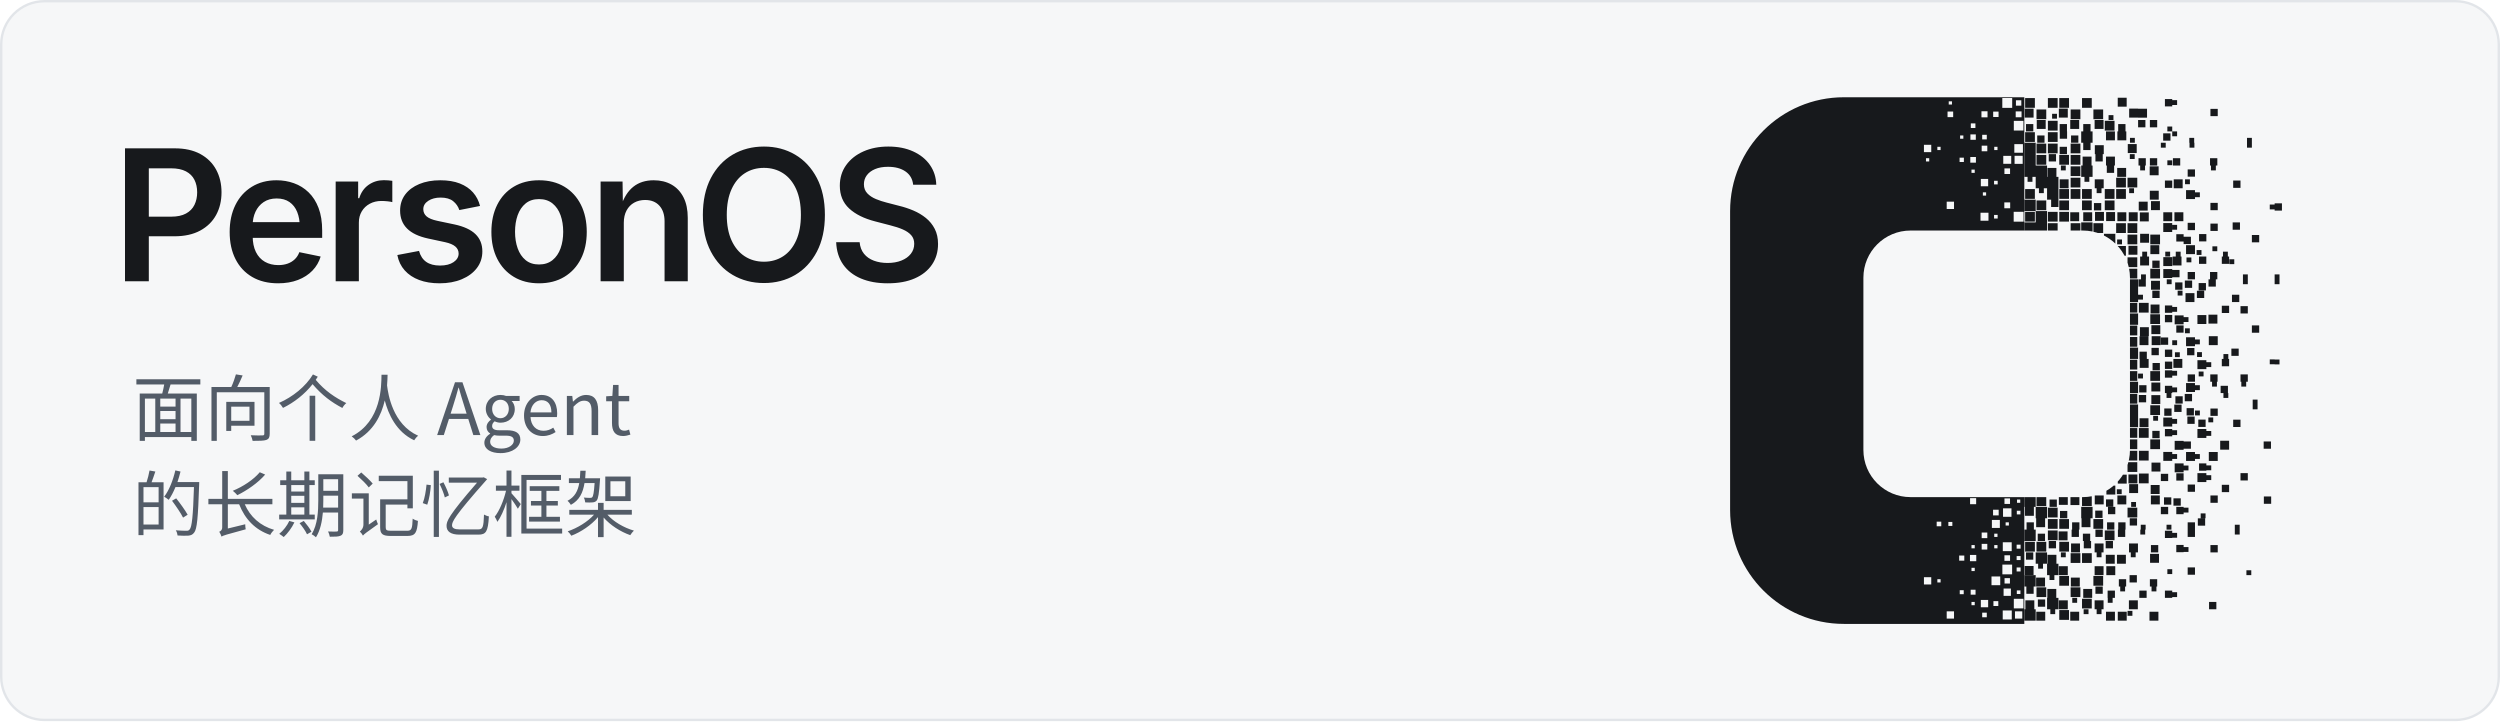
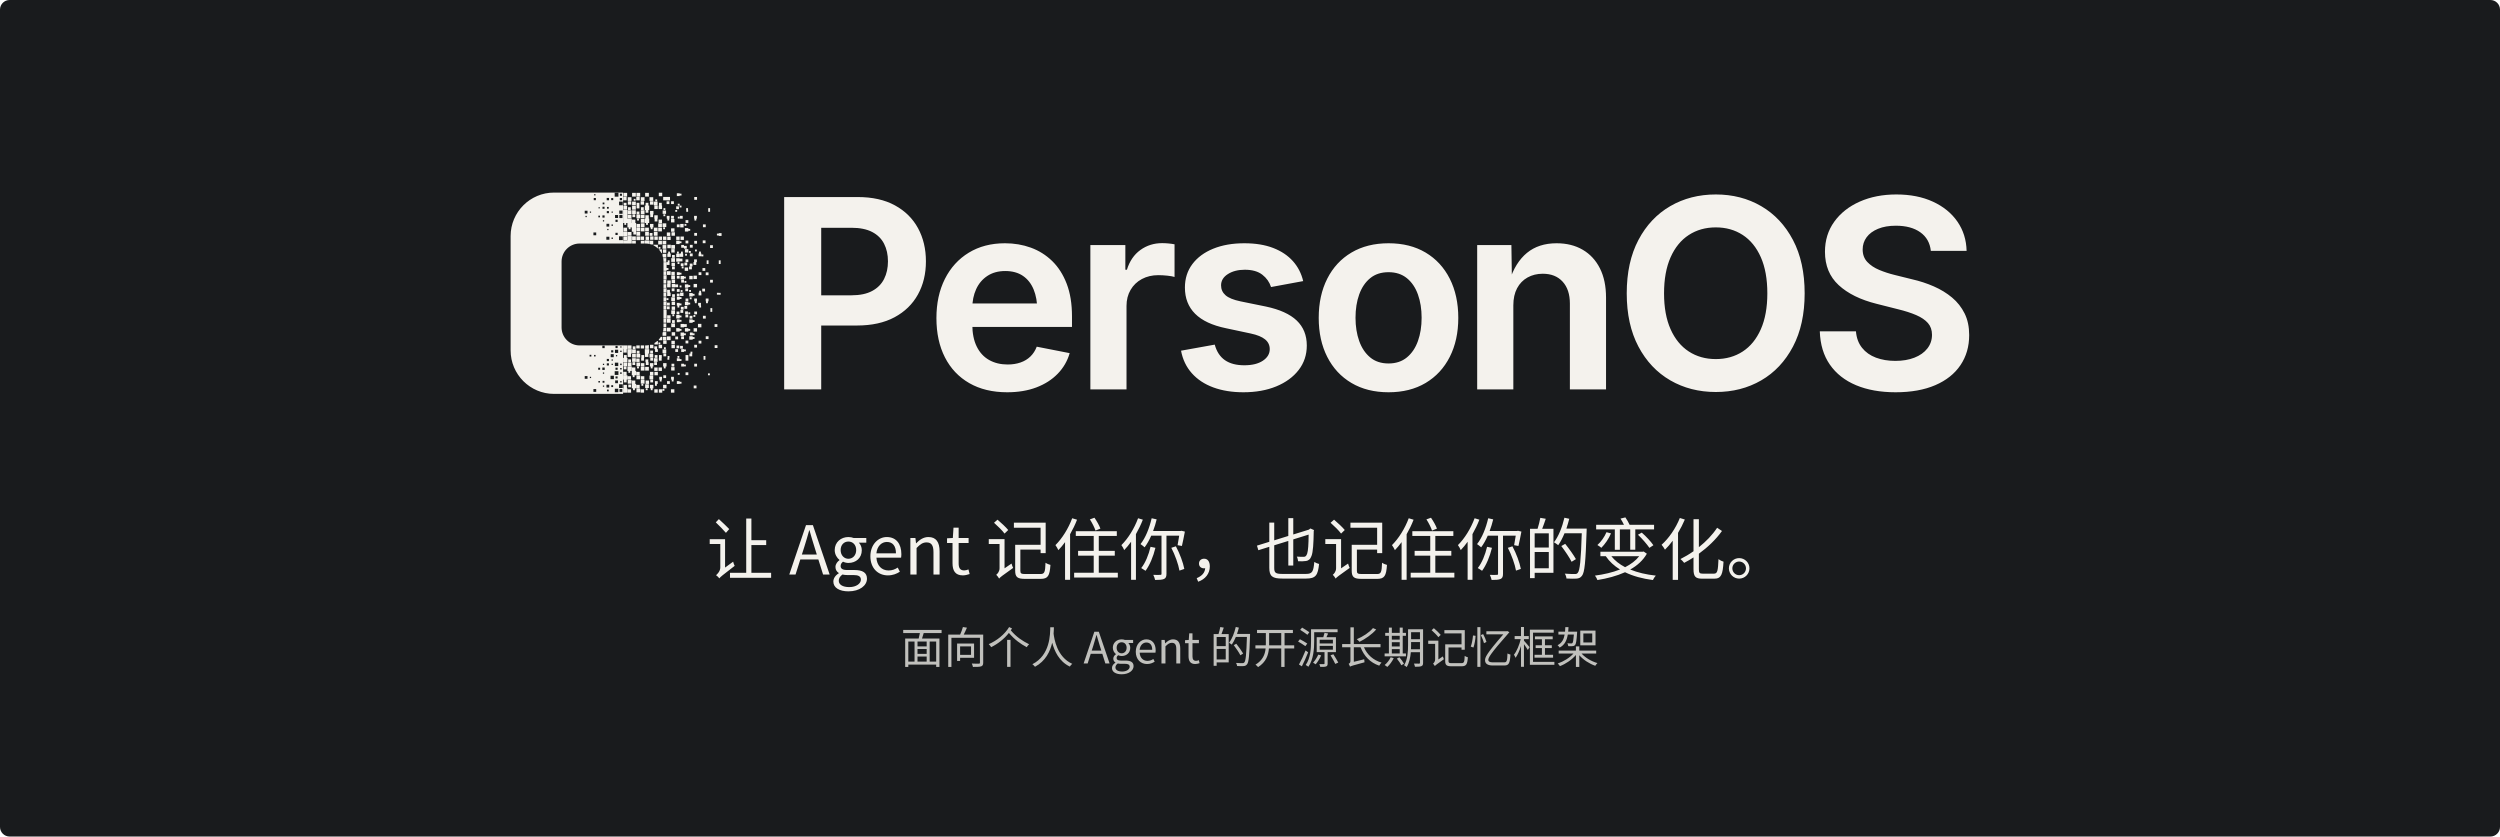
- <svg xmlns="http://www.w3.org/2000/svg" width="1040" height="300" viewBox="0 0 1040 300" role="img" aria-label="PersonOS — 面向个人 Agent 的长期记忆框架">
-   <rect x=".5" y=".5" width="1039" height="299" rx="18" fill="#F6F7F8" stroke="#E2E5E9" />
-   <path d="M52 117V61.707H72.67Q79.016 61.707 83.357 64.082Q87.699 66.457 89.926 70.595Q92.152 74.732 92.152 80.002Q92.152 85.309 89.907 89.428Q87.662 93.547 83.283 95.922Q78.904 98.297 72.521 98.297H58.828V90.133H71.223Q74.971 90.133 77.364 88.834Q79.758 87.535 80.89 85.234Q82.021 82.934 82.021 80.002Q82.021 77.07 80.89 74.807Q79.758 72.543 77.346 71.281Q74.934 70.02 71.148 70.02H61.908V117ZM115.692 117.854Q109.42 117.854 104.911 115.219Q100.403 112.584 97.972 107.797Q95.541 103.01 95.541 96.516Q95.541 90.096 97.935 85.271Q100.328 80.447 104.726 77.72Q109.123 74.992 115.061 74.992Q118.846 74.992 122.278 76.217Q125.711 77.441 128.364 80.002Q131.018 82.562 132.521 86.515Q134.024 90.467 134.024 95.922V98.965H100.106V92.396H129.236L124.709 94.326Q124.709 90.838 123.633 88.185Q122.557 85.531 120.423 84.047Q118.289 82.562 115.098 82.562Q111.906 82.562 109.68 84.065Q107.453 85.568 106.284 88.073Q105.115 90.578 105.115 93.658V98.186Q105.115 102.119 106.451 104.828Q107.787 107.537 110.199 108.91Q112.611 110.283 115.803 110.283Q117.918 110.283 119.644 109.671Q121.369 109.059 122.631 107.853Q123.893 106.646 124.524 104.902L133.393 106.721Q132.391 110.061 129.979 112.565Q127.567 115.07 123.948 116.462Q120.33 117.854 115.692 117.854ZM139.639 117V75.512H148.991V82.451H149.436Q150.549 78.852 153.332 76.903Q156.116 74.955 159.678 74.955Q160.494 74.955 161.496 75.029Q162.498 75.104 163.203 75.215V84.084Q162.61 83.898 161.274 83.75Q159.938 83.602 158.639 83.602Q155.967 83.602 153.833 84.752Q151.7 85.902 150.493 87.925Q149.287 89.947 149.287 92.582V117ZM182.846 117.854Q178.059 117.854 174.385 116.48Q170.711 115.107 168.355 112.473Q165.999 109.838 165.293 106.09L174.311 104.383Q175.165 107.463 177.335 108.966Q179.506 110.469 183.032 110.469Q186.594 110.469 188.691 109.04Q190.788 107.611 190.788 105.496Q190.788 103.715 189.415 102.546Q188.041 101.377 185.184 100.746L178.096 99.225Q172.233 97.963 169.338 95.068Q166.444 92.174 166.444 87.609Q166.444 83.75 168.559 80.93Q170.674 78.109 174.441 76.551Q178.208 74.992 183.18 74.992Q187.893 74.992 191.289 76.328Q194.684 77.664 196.781 80.058Q198.877 82.451 199.694 85.68L191.084 87.387Q190.379 85.197 188.524 83.694Q186.668 82.191 183.291 82.191Q180.211 82.191 178.152 83.546Q176.092 84.9 176.092 87.016Q176.092 88.834 177.465 90.021Q178.838 91.209 181.993 91.877L189.043 93.361Q194.944 94.623 197.801 97.406Q200.659 100.189 200.659 104.568Q200.659 108.502 198.395 111.489Q196.131 114.477 192.105 116.165Q188.079 117.854 182.846 117.854ZM224.235 117.854Q218.186 117.854 213.733 115.163Q209.28 112.473 206.849 107.667Q204.419 102.861 204.419 96.479Q204.419 90.021 206.849 85.179Q209.28 80.336 213.733 77.664Q218.186 74.992 224.235 74.992Q230.321 74.992 234.774 77.664Q239.227 80.336 241.658 85.179Q244.089 90.021 244.089 96.479Q244.089 102.861 241.658 107.667Q239.227 112.473 234.774 115.163Q230.321 117.854 224.235 117.854ZM224.235 110.023Q227.612 110.023 229.857 108.205Q232.102 106.387 233.197 103.307Q234.292 100.227 234.292 96.441Q234.292 92.619 233.197 89.539Q232.102 86.459 229.857 84.641Q227.612 82.822 224.235 82.822Q220.858 82.822 218.65 84.641Q216.442 86.459 215.347 89.521Q214.253 92.582 214.253 96.441Q214.253 100.227 215.347 103.307Q216.442 106.387 218.65 108.205Q220.858 110.023 224.235 110.023ZM259.501 92.693V117H249.852V75.512H258.981L259.13 85.754H258.35Q260.095 80.373 263.471 77.683Q266.848 74.992 271.932 74.992Q276.2 74.992 279.391 76.811Q282.583 78.629 284.346 82.117Q286.108 85.605 286.108 90.615V117H276.46V92.1Q276.46 87.943 274.307 85.568Q272.155 83.193 268.37 83.193Q265.809 83.193 263.805 84.307Q261.802 85.42 260.651 87.554Q259.501 89.688 259.501 92.693ZM317.811 117.742Q310.538 117.742 304.786 114.365Q299.034 110.988 295.713 104.643Q292.392 98.297 292.392 89.391Q292.392 80.447 295.713 74.083Q299.034 67.719 304.786 64.342Q310.538 60.965 317.811 60.965Q325.048 60.965 330.781 64.342Q336.515 67.719 339.836 74.083Q343.157 80.447 343.157 89.391Q343.157 98.297 339.836 104.661Q336.515 111.025 330.781 114.384Q325.048 117.742 317.811 117.742ZM317.811 108.873Q322.302 108.873 325.771 106.628Q329.241 104.383 331.208 100.022Q333.175 95.662 333.175 89.391Q333.175 83.045 331.208 78.685Q329.241 74.324 325.771 72.079Q322.302 69.834 317.811 69.834Q313.284 69.834 309.796 72.098Q306.308 74.361 304.322 78.722Q302.337 83.082 302.337 89.391Q302.337 95.662 304.322 100.004Q306.308 104.346 309.796 106.609Q313.284 108.873 317.811 108.873ZM369.294 117.854Q362.874 117.854 358.143 115.85Q353.411 113.846 350.739 110.023Q348.067 106.201 347.845 100.746H357.605Q357.864 103.641 359.423 105.57Q360.982 107.5 363.542 108.446Q366.103 109.393 369.22 109.393Q372.485 109.393 374.99 108.391Q377.495 107.389 378.905 105.589Q380.316 103.789 380.316 101.414Q380.316 99.262 379.072 97.852Q377.829 96.441 375.584 95.458Q373.339 94.475 370.333 93.732L364.062 92.1Q357.122 90.318 353.244 86.719Q349.366 83.119 349.366 77.256Q349.366 72.357 352.001 68.684Q354.636 65.01 359.2 62.987Q363.765 60.965 369.554 60.965Q375.454 60.965 379.907 63.006Q384.36 65.047 386.865 68.646Q389.37 72.246 389.482 76.848H379.87Q379.499 73.285 376.697 71.337Q373.896 69.389 369.405 69.389Q366.288 69.389 364.043 70.335Q361.798 71.281 360.592 72.914Q359.386 74.547 359.386 76.662Q359.386 78.963 360.815 80.447Q362.243 81.932 364.414 82.822Q366.585 83.713 368.812 84.27L373.97 85.605Q377.05 86.348 379.944 87.572Q382.839 88.797 385.158 90.671Q387.478 92.545 388.851 95.217Q390.224 97.889 390.224 101.488Q390.224 106.35 387.737 110.042Q385.251 113.734 380.575 115.794Q375.9 117.854 369.294 117.854Z" fill="#17191C" />
-   <text x="55" y="181" fill="#535C68" font-size="30" font-weight="450" font-family="Noto Sans CJK SC,PingFang SC,Microsoft YaHei,sans-serif">面向个人 Agent</text>
-   <text x="55" y="221" fill="#535C68" font-size="30" font-weight="450" font-family="Noto Sans CJK SC,PingFang SC,Microsoft YaHei,sans-serif">的长期记忆框架</text>
-   <g transform="translate(692 8) scale(4.4375)">
+ <svg xmlns="http://www.w3.org/2000/svg" width="1040" height="348" viewBox="0 0 1040 348" role="img" aria-label="PersonOS — 面向个人 Agent 的开源长期记忆框架">
+   <rect width="1040" height="348" rx="4" fill="#191B1D" />
+   <g transform="translate(201.8182 67.7012) scale(1.696386)">
    <g transform="scale(0.152381) translate(-558 -231)">
      <defs>
        <clipPath id="ring">
          <path clip-rule="evenodd" d="M669 279H853C891.66 279 923 310.34 923 349V533C923 571.66 891.66 603 853 603H669C630.34 603 599 571.66 599 533V349C599 310.34 630.34 279 669 279Z M710 361H816C832.016 361 845 373.984 845 390V496C845 512.016 832.016 525 816 525H710C693.984 525 681 512.016 681 496V390C681 373.984 693.984 361 710 361Z" />
        </clipPath>
        <clipPath id="counter">
          <path clip-rule="evenodd" d="M550 220H990V665H550Z M710 361H816C832.016 361 845 373.984 845 390V496C845 512.016 832.016 525 816 525H710C693.984 525 681 512.016 681 496V390C681 373.984 693.984 361 710 361Z" />
        </clipPath>
      </defs>
-       <g fill="#17191C">
+       <g fill="#F4F2ED">
        <path fill-rule="evenodd" clip-path="url(#ring)" d="M590 270H780V615H590Z M733.5 281.5h2v2h-2Z M766.459 279.459h6.083v6.083h-6.083Z M774.842 280.842h3.317v3.317h-3.317Z M732.768 287.768h3.464v3.464h-3.464Z M753.629 287.629h3.742v3.742h-3.742Z M760.842 287.842h3.317v3.317h-3.317Z M774.697 287.697h3.606v3.606h-3.606Z M747.086 295.086h2.828v2.828h-2.828Z M773.542 293.542h5.916v5.916h-5.916Z M740.5 302.5h2v2h-2Z M746.842 301.842h3.317v3.317h-3.317Z M754.086 302.086h2.828v2.828h-2.828Z M718.25 308.25h4.5v4.5h-4.5Z M726.5 309.5h2v2h-2Z M753.768 308.768h3.464v3.464h-3.464Z M761.5 309.5h2v2h-2Z M773.854 307.854h5.292v5.292h-5.292Z M719.5 316.5h2v2h-2Z M740.177 316.177h2.646v2.646h-2.646Z M746.768 315.768h3.464v3.464h-3.464Z M767.051 315.051h4.899v4.899h-4.899Z M774 315h5v5h-5Z M747.5 323.5h2v2h-2Z M767.768 322.768h3.464v3.464h-3.464Z M753.25 329.25h4.5v4.5h-4.5Z M761.382 330.382h2.236v2.236h-2.236Z M754.5 337.5h2v2h-2Z M732.25 343.25h4.5v4.5h-4.5Z M767.697 343.697h3.606v3.606h-3.606Z M753.051 350.051h4.899v4.899h-4.899Z M761.382 351.382h2.236v2.236h-2.236Z M773.459 349.459h6.083v6.083h-6.083Z M717 363h7v7h-7Z M724 363h7v7h-7Z M731 363h7v7h-7Z M738 363h7v7h-7Z M745 363h7v7h-7Z M752 363h7v7h-7Z M759 363h7v7h-7Z M766 363h7v7h-7Z M773 363h7v7h-7Z M717 370h7v7h-7Z M724 370h7v7h-7Z M731 370h7v7h-7Z M738 370h7v7h-7Z M745 370h7v7h-7Z M752 370h7v7h-7Z M759 370h7v7h-7Z M766 370h7v7h-7Z M773 370h7v7h-7Z M717 377h7v7h-7Z M724 377h7v7h-7Z M731 377h7v7h-7Z M738 377h7v7h-7Z M745 377h7v7h-7Z M752 377h7v7h-7Z M759 377h7v7h-7Z M766 377h7v7h-7Z M773 377h7v7h-7Z M717 384h7v7h-7Z M724 384h7v7h-7Z M731 384h7v7h-7Z M738 384h7v7h-7Z M745 384h7v7h-7Z M752 384h7v7h-7Z M759 384h7v7h-7Z M766 384h7v7h-7Z M773 384h7v7h-7Z M717 391h7v7h-7Z M724 391h7v7h-7Z M731 391h7v7h-7Z M738 391h7v7h-7Z M745 391h7v7h-7Z M752 391h7v7h-7Z M759 391h7v7h-7Z M766 391h7v7h-7Z M773 391h7v7h-7Z M717 398h7v7h-7Z M724 398h7v7h-7Z M731 398h7v7h-7Z M738 398h7v7h-7Z M745 398h7v7h-7Z M752 398h7v7h-7Z M759 398h7v7h-7Z M766 398h7v7h-7Z M773 398h7v7h-7Z M717 405h7v7h-7Z M724 405h7v7h-7Z M731 405h7v7h-7Z M738 405h7v7h-7Z M745 405h7v7h-7Z M752 405h7v7h-7Z M759 405h7v7h-7Z M766 405h7v7h-7Z M773 405h7v7h-7Z M717 412h7v7h-7Z M724 412h7v7h-7Z M731 412h7v7h-7Z M738 412h7v7h-7Z M745 412h7v7h-7Z M752 412h7v7h-7Z M759 412h7v7h-7Z M766 412h7v7h-7Z M773 412h7v7h-7Z M717 419h7v7h-7Z M724 419h7v7h-7Z M731 419h7v7h-7Z M738 419h7v7h-7Z M745 419h7v7h-7Z M752 419h7v7h-7Z M759 419h7v7h-7Z M766 419h7v7h-7Z M773 419h7v7h-7Z M717 426h7v7h-7Z M724 426h7v7h-7Z M731 426h7v7h-7Z M738 426h7v7h-7Z M745 426h7v7h-7Z M752 426h7v7h-7Z M759 426h7v7h-7Z M766 426h7v7h-7Z M773 426h7v7h-7Z M717 433h7v7h-7Z M724 433h7v7h-7Z M731 433h7v7h-7Z M738 433h7v7h-7Z M745 433h7v7h-7Z M752 433h7v7h-7Z M759 433h7v7h-7Z M766 433h7v7h-7Z M773 433h7v7h-7Z M717 440h7v7h-7Z M724 440h7v7h-7Z M731 440h7v7h-7Z M738 440h7v7h-7Z M745 440h7v7h-7Z M752 440h7v7h-7Z M759 440h7v7h-7Z M766 440h7v7h-7Z M773 440h7v7h-7Z M717 447h7v7h-7Z M724 447h7v7h-7Z M731 447h7v7h-7Z M738 447h7v7h-7Z M745 447h7v7h-7Z M752 447h7v7h-7Z M759 447h7v7h-7Z M766 447h7v7h-7Z M773 447h7v7h-7Z M717 454h7v7h-7Z M724 454h7v7h-7Z M731 454h7v7h-7Z M738 454h7v7h-7Z M745 454h7v7h-7Z M752 454h7v7h-7Z M759 454h7v7h-7Z M766 454h7v7h-7Z M773 454h7v7h-7Z M717 461h7v7h-7Z M724 461h7v7h-7Z M731 461h7v7h-7Z M738 461h7v7h-7Z M745 461h7v7h-7Z M752 461h7v7h-7Z M759 461h7v7h-7Z M766 461h7v7h-7Z M773 461h7v7h-7Z M717 468h7v7h-7Z M724 468h7v7h-7Z M731 468h7v7h-7Z M738 468h7v7h-7Z M745 468h7v7h-7Z M752 468h7v7h-7Z M759 468h7v7h-7Z M766 468h7v7h-7Z M773 468h7v7h-7Z M717 475h7v7h-7Z M724 475h7v7h-7Z M731 475h7v7h-7Z M738 475h7v7h-7Z M745 475h7v7h-7Z M752 475h7v7h-7Z M759 475h7v7h-7Z M766 475h7v7h-7Z M773 475h7v7h-7Z M717 482h7v7h-7Z M724 482h7v7h-7Z M731 482h7v7h-7Z M738 482h7v7h-7Z M745 482h7v7h-7Z M752 482h7v7h-7Z M759 482h7v7h-7Z M766 482h7v7h-7Z M773 482h7v7h-7Z M717 489h7v7h-7Z M724 489h7v7h-7Z M731 489h7v7h-7Z M738 489h7v7h-7Z M745 489h7v7h-7Z M752 489h7v7h-7Z M759 489h7v7h-7Z M766 489h7v7h-7Z M773 489h7v7h-7Z M717 496h7v7h-7Z M724 496h7v7h-7Z M731 496h7v7h-7Z M738 496h7v7h-7Z M745 496h7v7h-7Z M752 496h7v7h-7Z M759 496h7v7h-7Z M766 496h7v7h-7Z M773 496h7v7h-7Z M717 503h7v7h-7Z M724 503h7v7h-7Z M731 503h7v7h-7Z M738 503h7v7h-7Z M745 503h7v7h-7Z M752 503h7v7h-7Z M759 503h7v7h-7Z M766 503h7v7h-7Z M773 503h7v7h-7Z M717 510h7v7h-7Z M724 510h7v7h-7Z M731 510h7v7h-7Z M738 510h7v7h-7Z M745 510h7v7h-7Z M752 510h7v7h-7Z M759 510h7v7h-7Z M766 510h7v7h-7Z M773 510h7v7h-7Z M717 517h7v7h-7Z M724 517h7v7h-7Z M731 517h7v7h-7Z M738 517h7v7h-7Z M745 517h7v7h-7Z M752 517h7v7h-7Z M759 517h7v7h-7Z M766 517h7v7h-7Z M773 517h7v7h-7Z M746.629 525.629h3.742v3.742h-3.742Z M767.792 525.792h3.416v3.416h-3.416Z M775.5 526.5h2v2h-2Z M760.768 532.768h3.464v3.464h-3.464Z M766.902 531.902h5.196v5.196h-5.196Z M775.382 533.382h2.236v2.236h-2.236Z M726.086 540.086h2.828v2.828h-2.828Z M733.275 540.275h2.449v2.449h-2.449Z M760.051 539.051h4.899v4.899h-4.899Z M768.5 540.5h2v2h-2Z M753.768 546.768h3.464v3.464h-3.464Z M761.5 547.5h2v2h-2Z M747.5 554.5h2v2h-2Z M753.768 553.768h3.464v3.464h-3.464Z M761.5 554.5h2v2h-2Z M766.761 552.761h5.477v5.477h-5.477Z M775.275 554.275h2.449v2.449h-2.449Z M739.919 560.919h3.162v3.162h-3.162Z M746.564 560.564h3.873v3.873h-3.873Z M767.768 560.768h3.464v3.464h-3.464Z M775.275 561.275h2.449v2.449h-2.449Z M747.5 568.5h2v2h-2Z M766.5 566.5h6v6h-6Z M775.275 568.275h2.449v2.449h-2.449Z M718.25 574.25h4.5v4.5h-4.5Z M726.5 575.5h2v2h-2Z M759.807 573.807h5.385v5.385h-5.385Z M767.842 574.842h3.317v3.317h-3.317Z M740.275 582.275h2.449v2.449h-2.449Z M747 582h3v3h-3Z M767.25 581.25h4.5v4.5h-4.5Z M775.382 582.382h2.236v2.236h-2.236Z M747.5 589.5h2v2h-2Z M753.25 588.25h4.5v4.5h-4.5Z M761 589h3v3h-3Z M773.542 587.542h5.916v5.916h-5.916Z M732.25 595.25h4.5v4.5h-4.5Z M754.086 596.086h2.828v2.828h-2.828Z M766.716 594.716h5.568v5.568h-5.568Z M774.25 595.25h4.5v4.5h-4.5Z" />
        <path clip-path="url(#counter)" d="M780.5 279.5h6v6h-6Z M794.5 279.5h6v6h-6Z M801.5 279.5h6v6h-6Z M815.5 279.5h6v6h-6Z M837.477 279.295h5.5v5.5h-5.5Z M866.5 280.107h4.5v4.5h-4.5Z M871 280.778h3v3h-3Z M780.205 286.023h5.5v5.5h-5.5Z M787.5 286.5h6v6h-6Z M797.091 289.182h3v3h-3Z M801.25 286h5.5v5.5h-5.5Z M808.5 286.5h6v6h-6Z M822.5 286.5h6v6h-6Z M831.833 290h3v3h-3Z M844.5 286h5.5v5.5h-5.5Z M850 286.046h5.5v5.5h-5.5Z M894.5 286.132h4.5v4.5h-4.5Z M781.036 295.5h4.5v4.5h-4.5Z M787.65 293h5.5v5.5h-5.5Z M794.5 293.5h6v6h-6Z M801.75 295.5h4.5v4.5h-4.5Z M808.25 293h5.5v5.5h-5.5Z M816.25 295.5h4.5v4.5h-4.5Z M823.25 293h5.5v5.5h-5.5Z M829.5 293.5h6v6h-6Z M837.75 295.5h4.5v4.5h-4.5Z M850 293h4.5v4.5h-4.5Z M857.25 293h4.5v4.5h-4.5Z M868 297h3v3h-3Z M780.5 300.5h6v6h-6Z M787.938 302.5h4.5v4.5h-4.5Z M794.5 300.5h6v6h-6Z M801.815 300h4.5v4.5h-4.5Z M808.75 302.5h4.5v4.5h-4.5Z M815 300h7v7h-7Z M830.25 300h5.5v5.5h-5.5Z M837.25 300h5.5v5.5h-5.5Z M845 304h3v3h-3Z M865.426 301.191h4.5v4.5h-4.5Z M871 300h3v3h-3Z M881.5 304h3v3h-3Z M917 304h3v3h-3Z M780 307h7v7h-7Z M787.5 307.5h6v6h-6Z M794.5 307.5h6v6h-6Z M801.75 309.5h4.5v4.5h-4.5Z M808.5 307.5h6v6h-6Z M816.25 307h4.5v4.5h-4.5Z M823.38 308.5h5.5v5.5h-5.5Z M843.65 307.817h5.5v5.5h-5.5Z M864 307h3v3h-3Z M881.636 307h3v3h-3Z M917 307h3v3h-3Z M780 314h7v7h-7Z M787.5 314.5h6v6h-6Z M795.019 314h4.5v4.5h-4.5Z M801.5 314.5h6v6h-6Z M808.5 314.5h6v6h-6Z M815.861 315.5h5.5v5.5h-5.5Z M823.75 314h4.5v4.5h-4.5Z M830.25 315.5h5.5v5.5h-5.5Z M844.909 314h3v3h-3Z M850.25 316.5h4.5v4.5h-4.5Z M857.25 316.5h4.5v4.5h-4.5Z M868 317.8h3v3h-3Z M871.417 316.5h4.5v4.5h-4.5Z M894.25 316.5h4.5v4.5h-4.5Z M780 321h7v7h-7Z M787 321h7v7h-7Z M794.25 322.5h5.5v5.5h-5.5Z M802.5 321h3v3h-3Z M808.5 321.5h6v6h-6Z M815 321h7v7h-7Z M830.75 321h4.5v4.5h-4.5Z M837.137 322.5h5.5v5.5h-5.5Z M851.273 321h3v3h-3Z M857.135 321.481h5.5v5.5h-5.5Z M880.5 323.375h4.5v4.5h-4.5Z M894.833 321h3v3h-3Z M782 328h3v3h-3Z M787 328h7v7h-7Z M794 328h7v7h-7Z M801.75 329.5h5.5v5.5h-5.5Z M808.5 328.5h6v6h-6Z M817 328h3v3h-3Z M823.331 329.5h5.5v5.5h-5.5Z M836.5 328.5h6v6h-6Z M843.5 328.5h6v6h-6Z M866.5 330.25h4.5v4.5h-4.5Z M871.917 329.5h5.5v5.5h-5.5Z M878.875 329.5h3v3h-3Z M908.5 330.25h4.5v4.5h-4.5Z M780.5 335.5h6v6h-6Z M789 335h3v3h-3Z M794 335h7v7h-7Z M801.5 335.5h6v6h-6Z M808.5 335.5h6v6h-6Z M815.5 335.5h6v6h-6Z M824.5 335h3v3h-3Z M829.5 335.5h6v6h-6Z M836.5 335.5h6v6h-6Z M844.5 335h3v3h-3Z M857.202 336.5h5.5v5.5h-5.5Z M879.5 336.15h5.5v5.5h-5.5Z M885 337.5h3v3h-3Z M780 342h7v7h-7Z M787.5 342.5h6v6h-6Z M796.5 342h4.5v4.5h-4.5Z M801.5 342.5h6v6h-6Z M815.5 342.5h6v6h-6Z M822.829 344.092h4.5v4.5h-4.5Z M829.5 342.5h6v6h-6Z M850.397 343.25h5.5v5.5h-5.5Z M857.926 342.926h5.5v5.5h-5.5Z M894.5 343.977h4.5v4.5h-4.5Z M931 345h3v3h-3Z M934 344.25h4.5v4.5h-4.5Z M780.5 349.5h6v6h-6Z M787 349h7v7h-7Z M794.5 349.5h6v6h-6Z M801.5 349.5h6v6h-6Z M808.25 349.75h5.5v5.5h-5.5Z M816.25 349.75h5.5v5.5h-5.5Z M823.5 349.55h5.5v5.5h-5.5Z M830.331 349.653h5.5v5.5h-5.5Z M837.25 349.75h5.5v5.5h-5.5Z M844.25 349.75h5.5v5.5h-5.5Z M851.071 349.857h5.5v5.5h-5.5Z M865.5 349.75h5.5v5.5h-5.5Z M872.35 349.75h5.5v5.5h-5.5Z M780 356h7v7h-7Z M787 356h7v7h-7Z M794.5 356.5h6v6h-6Z M808.5 356.5h6v6h-6Z M815 356h7v7h-7Z M822.5 356.5h6v6h-6Z M836.5 356.5h6v6h-6Z M843.5 356.5h6v6h-6Z M865.477 356.386h5.5v5.5h-5.5Z M871 357.5h3v3h-3Z M880.5 356.25h4.5v4.5h-4.5Z M894.5 356.75h4.5v4.5h-4.5Z M908.173 356h4.5v4.5h-4.5Z M829 363h7v7h-7Z M837.1 366.5h3v3h-3Z M843.5 363.5h6v6h-6Z M851.25 363h5.5v5.5h-5.5Z M857.5 363.5h6v6h-6Z M873.5 363.25h4.5v4.5h-4.5Z M878 364.821h4.5v4.5h-4.5Z M887.5 363.183h4.5v4.5h-4.5Z M920 363.75h4.5v4.5h-4.5Z M836.5 370.5h6v6h-6Z M844.083 370.386h5.5v5.5h-5.5Z M852.545 374h3v3h-3Z M857.543 370h5.5v5.5h-5.5Z M866.714 374h3v3h-3Z M873.167 374h3v3h-3Z M879.5 370h5.5v5.5h-5.5Z M886 373h3v3h-3Z M895.714 370.714h3v3h-3Z M902.222 374h3v3h-3Z M843.5 377.5h6v6h-6Z M851.25 377h5.5v5.5h-5.5Z M858.75 379.5h4.5v4.5h-4.5Z M865.5 377.363h5.5v5.5h-5.5Z M871.208 377h5.5v5.5h-5.5Z M879.778 377.556h3v3h-3Z M887.472 377h4.5v4.5h-4.5Z M901.5 377h4.5v4.5h-4.5Z M906.167 378.667h3v3h-3Z M843.5 384.5h6v6h-6Z M851.8 388h3v3h-3Z M857.5 384.5h6v6h-6Z M865.5 384.712h5.5v5.5h-5.5Z M871 385.25h4.5v4.5h-4.5Z M880.5 386.5h4.5v4.5h-4.5Z M894.25 386.5h4.5v4.5h-4.5Z M914.5 388h3v3h-3Z M934 388h3v3h-3Z M843 391h7v7h-7Z M850.25 391h4.5v4.5h-4.5Z M857.956 391.926h5.5v5.5h-5.5Z M867.636 391h3v3h-3Z M872.8 392.9h4.5v4.5h-4.5Z M878.75 391.75h4.5v4.5h-4.5Z M887.25 393.306h4.5v4.5h-4.5Z M893.321 391h4.5v4.5h-4.5Z M914.5 391h3v3h-3Z M934 391h3v3h-3Z M843 398h7v7h-7Z M850 400.5h3v3h-3Z M858.75 398h4.5v4.5h-4.5Z M874.333 398h3v3h-3Z M879.167 399.5h5.5v5.5h-5.5Z M886.173 398.019h4.5v4.5h-4.5Z M907.75 400.5h4.5v4.5h-4.5Z M843.5 405.5h6v6h-6Z M850.5 405.5h6v6h-6Z M857.676 406.5h5.5v5.5h-5.5Z M866.5 407.107h4.5v4.5h-4.5Z M871 408h3v3h-3Z M901.5 407.25h4.5v4.5h-4.5Z M913 407.5h4.5v4.5h-4.5Z M843 412h7v7h-7Z M857.5 412.5h6v6h-6Z M866.5 412.917h4.5v4.5h-4.5Z M872.5 413.214h5.5v5.5h-5.5Z M878 414.273h3v3h-3Z M886.5 413h5.5v5.5h-5.5Z M893.288 412.75h5.5v5.5h-5.5Z M843.5 419.5h6v6h-6Z M851.12 420.454h5.5v5.5h-5.5Z M858.164 419.233h5.5v5.5h-5.5Z M873.5 419.345h4.5v4.5h-4.5Z M878.818 421.182h3v3h-3Z M920 419.355h4.5v4.5h-4.5Z M843.5 426.5h6v6h-6Z M850.888 426h5.5v5.5h-5.5Z M858.35 426.017h5.5v5.5h-5.5Z M864 426.779h4.5v4.5h-4.5Z M871 428.5h3v3h-3Z M879.5 426.673h5.5v5.5h-5.5Z M885 428h3v3h-3Z M893.5 426h5.5v5.5h-5.5Z M843 433h7v7h-7Z M850.875 435.5h4.5v4.5h-4.5Z M858.25 433.191h4.5v4.5h-4.5Z M866.5 434.25h4.5v4.5h-4.5Z M872.667 435.889h3v3h-3Z M880.145 433.25h4.5v4.5h-4.5Z M886.273 435.818h3v3h-3Z M902.5 437h3v3h-3Z M907.386 433.614h4.5v4.5h-4.5Z M843.5 440.5h6v6h-6Z M850.981 440h5.5v5.5h-5.5Z M858.897 442.5h4.5v4.5h-4.5Z M866.5 441.639h4.5v4.5h-4.5Z M871.71 440h5.5v5.5h-5.5Z M886.5 440.75h5.5v5.5h-5.5Z M892 442h3v3h-3Z M901.5 440h4.5v4.5h-4.5Z M931 440.286h3v3h-3Z M934 440.364h3v3h-3Z M843.5 447.5h6v6h-6Z M850 449h3v3h-3Z M857.5 447.5h6v6h-6Z M866.5 447h4.5v4.5h-4.5Z M871 447.286h3v3h-3Z M880.5 449.5h4.5v4.5h-4.5Z M887.273 447.727h3v3h-3Z M894.404 449.5h4.5v4.5h-4.5Z M913 449.5h4.5v4.5h-4.5Z M843 454h7v7h-7Z M850.662 456.132h4.5v4.5h-4.5Z M858.162 454.515h5.5v5.5h-5.5Z M866.5 456.5h4.5v4.5h-4.5Z M871 457.5h3v3h-3Z M879.5 454.827h5.5v5.5h-5.5Z M885 456.167h3v3h-3Z M895.5 454h3v3h-3Z M900.779 456.5h4.5v4.5h-4.5Z M913.5 454h3v3h-3Z M843.5 461.5h6v6h-6Z M850.45 462.183h4.5v4.5h-4.5Z M858.156 462.25h5.5v5.5h-5.5Z M867.5 461h3v3h-3Z M872.95 462.95h4.5v4.5h-4.5Z M878.694 461.528h4.5v4.5h-4.5Z M902.5 461h3v3h-3Z M920.5 465h3v3h-3Z M843 468h7v7h-7Z M857.5 468.5h6v6h-6Z M866.092 470.461h4.5v4.5h-4.5Z M872.25 468.083h4.5v4.5h-4.5Z M879.841 470.25h4.5v4.5h-4.5Z M885 471.714h3v3h-3Z M894.5 470.5h4.5v4.5h-4.5Z M920.5 468h3v3h-3Z M843 475h7v7h-7Z M850.902 476.5h5.5v5.5h-5.5Z M859.286 475h3v3h-3Z M865.5 476.058h5.5v5.5h-5.5Z M871 476.889h3v3h-3Z M880.309 475.426h4.5v4.5h-4.5Z M887.039 477.303h4.5v4.5h-4.5Z M893.222 476h3v3h-3Z M908.5 477.355h4.5v4.5h-4.5Z M843.5 482.5h6v6h-6Z M850.5 482.5h6v6h-6Z M858.75 484.25h4.5v4.5h-4.5Z M866.5 483.114h4.5v4.5h-4.5Z M871 483.818h3v3h-3Z M886.5 483.083h5.5v5.5h-5.5Z M892 484.333h3v3h-3Z M843.5 489.5h6v6h-6Z M857.5 489.5h6v6h-6Z M872.5 490.404h5.5v5.5h-5.5Z M878 490.75h4.5v4.5h-4.5Z M900.5 490.321h5.5v5.5h-5.5Z M927.25 490.75h4.5v4.5h-4.5Z M843.5 496.5h6v6h-6Z M850.5 496.5h6v6h-6Z M865.5 497.208h5.5v5.5h-5.5Z M871 498.5h3v3h-3Z M879.5 497.25h5.5v5.5h-5.5Z M885 498.5h3v3h-3Z M893.5 497.25h5.5v5.5h-5.5Z M843.5 503.5h6v6h-6Z M858.25 503.75h5.5v5.5h-5.5Z M872.5 504.25h5.5v5.5h-5.5Z M878 505.571h3v3h-3Z M887.5 504.25h4.5v4.5h-4.5Z M892 505.5h3v3h-3Z M837.5 511.179h5.5v5.5h-5.5Z M844.058 511.058h5.5v5.5h-5.5Z M850.5 510.5h6v6h-6Z M864 510.639h4.5v4.5h-4.5Z M873.5 510.345h4.5v4.5h-4.5Z M886.5 510.25h5.5v5.5h-5.5Z M892 511.5h3v3h-3Z M913 510.25h4.5v4.5h-4.5Z M830.5 517.908h5.5v5.5h-5.5Z M836.909 520.182h3v3h-3Z M844.5 517h5.5v5.5h-5.5Z M857.75 517.563h5.5v5.5h-5.5Z M880.5 517.25h4.5v4.5h-4.5Z M901.5 517.44h4.5v4.5h-4.5Z M780 524h7v7h-7Z M787.5 524.5h6v6h-6Z M795.517 526.5h4.5v4.5h-4.5Z M801.25 524.25h5.5v5.5h-5.5Z M808.39 524.39h5.5v5.5h-5.5Z M815.5 524.5h6v6h-6Z M823.336 524h5.5v5.5h-5.5Z M830.25 526.417h4.5v4.5h-4.5Z M837.25 524h5.5v5.5h-5.5Z M845.727 528h3v3h-3Z M857.865 524h5.5v5.5h-5.5Z M865.934 525.145h4.5v4.5h-4.5Z M871.75 525.75h4.5v4.5h-4.5Z M894.5 524h4.5v4.5h-4.5Z M927.368 524.603h4.5v4.5h-4.5Z M780.39 531h5.5v5.5h-5.5Z M787 531h7v7h-7Z M794.5 531.5h6v6h-6Z M801.942 533.5h4.5v4.5h-4.5Z M815 531h7v7h-7Z M823.618 533.303h4.5v4.5h-4.5Z M831.472 531h4.5v4.5h-4.5Z M843.5 531.5h6v6h-6Z M864 531h4.5v4.5h-4.5Z M873.5 531h4.5v4.5h-4.5Z M878 531.5h3v3h-3Z M888.5 535h3v3h-3Z M781.386 540.5h4.5v4.5h-4.5Z M787.292 538h5.5v5.5h-5.5Z M794.5 538.5h6v6h-6Z M801.5 538.5h6v6h-6Z M809.4 540.5h4.5v4.5h-4.5Z M815.212 538h5.5v5.5h-5.5Z M822.5 538.5h6v6h-6Z M830.897 540.5h4.5v4.5h-4.5Z M837.776 540.5h4.5v4.5h-4.5Z M844.859 538h4.5v4.5h-4.5Z M851.636 542h3v3h-3Z M867.5 542h3v3h-3Z M880.5 540.5h4.5v4.5h-4.5Z M886.75 538.063h4.5v4.5h-4.5Z M909.5 542h3v3h-3Z M780 545h7v7h-7Z M788.25 547.5h4.5v4.5h-4.5Z M794.5 545.5h6v6h-6Z M801.103 546.074h5.5v5.5h-5.5Z M809.1 545h4.5v4.5h-4.5Z M816.033 547.5h4.5v4.5h-4.5Z M823.75 545h4.5v4.5h-4.5Z M829.5 545.5h6v6h-6Z M837.583 545h4.5v4.5h-4.5Z M851.364 545h3v3h-3Z M866.5 545.671h4.5v4.5h-4.5Z M871 547h3v3h-3Z M880.5 545h4.5v4.5h-4.5Z M909.5 545h3v3h-3Z M780.5 552.5h6v6h-6Z M787.5 552.5h6v6h-6Z M795.019 552h4.5v4.5h-4.5Z M801.5 552.5h6v6h-6Z M808.75 553.5h5.5v5.5h-5.5Z M816.583 552h4.5v4.5h-4.5Z M823.25 553.5h5.5v5.5h-5.5Z M830.05 552h4.5v4.5h-4.5Z M844.417 553.5h5.5v5.5h-5.5Z M857.897 554.5h4.5v4.5h-4.5Z M873.5 554.404h4.5v4.5h-4.5Z M878 555.714h3v3h-3Z M894.5 554.5h4.5v4.5h-4.5Z M781.019 559h4.5v4.5h-4.5Z M787 559h7v7h-7Z M794.25 560.5h5.5v5.5h-5.5Z M802.5 559h3v3h-3Z M808.5 559.5h6v6h-6Z M815.5 559.5h6v6h-6Z M824.5 559h3v3h-3Z M830.137 560.5h5.5v5.5h-5.5Z M836.99 560.5h5.5v5.5h-5.5Z M845.5 559h3v3h-3Z M857.363 559.911h5.5v5.5h-5.5Z M780.191 567.397h5.5v5.5h-5.5Z M788.5 566h3v3h-3Z M794 566h7v7h-7Z M801.25 567.5h5.5v5.5h-5.5Z M823.25 567.5h5.5v5.5h-5.5Z M830.454 567.5h5.5v5.5h-5.5Z M868 569.333h3v3h-3Z M880.5 568.25h4.5v4.5h-4.5Z M916.636 570h3v3h-3Z M780 573h7v7h-7Z M787.25 574.5h5.5v5.5h-5.5Z M795.5 573h3v3h-3Z M801.5 573.5h6v6h-6Z M808.635 574.5h5.5v5.5h-5.5Z M822.5 573.5h6v6h-6Z M838.155 575.5h4.5v4.5h-4.5Z M844.75 573h4.5v4.5h-4.5Z M857.25 575.5h4.5v4.5h-4.5Z M781.25 580h4.5v4.5h-4.5Z M787.5 580.5h6v6h-6Z M794.164 581.5h5.5v5.5h-5.5Z M808.5 580.5h6v6h-6Z M816.25 581.5h5.5v5.5h-5.5Z M823.75 580h4.5v4.5h-4.5Z M831.25 582.5h4.5v4.5h-4.5Z M839 580h3v3h-3Z M850.75 582.5h4.5v4.5h-4.5Z M858.273 580h3v3h-3Z M866.5 582.5h4.5v4.5h-4.5Z M871 583.5h3v3h-3Z M780.662 588.5h5.5v5.5h-5.5Z M788.337 587.946h4.5v4.5h-4.5Z M794 587h7v7h-7Z M801.25 588.5h5.5v5.5h-5.5Z M809.5 587h3v3h-3Z M815.5 587.5h6v6h-6Z M823.25 588.5h5.5v5.5h-5.5Z M831.333 587h3v3h-3Z M844.343 588.5h5.5v5.5h-5.5Z M893.65 589.5h4.5v4.5h-4.5Z M780 594h7v7h-7Z M787.363 595.5h5.5v5.5h-5.5Z M796 594h3v3h-3Z M801.5 594.5h6v6h-6Z M808.25 595.5h5.5v5.5h-5.5Z M816.5 594h3v3h-3Z M824.5 594h3v3h-3Z M830.25 595.5h5.5v5.5h-5.5Z M837.5 595.5h5.5v5.5h-5.5Z M843.5 595h3v3h-3Z M857 595.5h5.5v5.5h-5.5Z" />
      </g>
    </g>
  </g>
+   <path d="M326.209 162V81.971H356.824Q365.955 81.971 372.293 85.435Q378.63 88.899 381.907 94.942Q385.183 100.984 385.183 108.719Q385.183 116.507 381.853 122.522Q378.523 128.538 372.131 131.976Q365.74 135.413 356.502 135.413H336.575V122.845H354.246Q359.456 122.845 362.813 121.045Q366.17 119.246 367.781 116.05Q369.392 112.854 369.392 108.719Q369.392 104.583 367.781 101.414Q366.17 98.245 362.813 96.5Q359.456 94.754 354.192 94.754H341.624V162ZM418.985 163.182Q409.854 163.182 403.247 159.395Q396.641 155.608 393.096 148.68Q389.551 141.751 389.551 132.298Q389.551 123.06 393.069 116.05Q396.587 109.041 403.006 105.12Q409.424 101.199 418.071 101.199Q423.819 101.199 428.841 103.025Q433.863 104.852 437.703 108.584Q441.543 112.317 443.745 118.038Q445.947 123.758 445.947 131.6V136.004H396.157V126.229H438.535L431.499 128.968Q431.499 124.08 429.995 120.428Q428.491 116.775 425.537 114.761Q422.583 112.747 418.179 112.747Q413.828 112.747 410.74 114.788Q407.652 116.829 406.067 120.32Q404.483 123.812 404.483 128.108V134.983Q404.483 140.408 406.309 144.141Q408.135 147.874 411.465 149.754Q414.795 151.634 419.199 151.634Q422.1 151.634 424.517 150.801Q426.934 149.969 428.653 148.304Q430.371 146.639 431.284 144.222L444.981 146.907Q443.584 151.795 440.012 155.474Q436.441 159.153 431.123 161.167Q425.806 163.182 418.985 163.182ZM453.592 162V101.951H468.147V112.21H468.792Q470.457 106.839 474.405 103.992Q478.352 101.146 483.455 101.146Q484.69 101.146 486.114 101.28Q487.537 101.414 488.611 101.629V115.218Q487.644 114.896 485.657 114.681Q483.67 114.466 481.844 114.466Q478.03 114.466 475.022 116.077Q472.014 117.688 470.323 120.589Q468.631 123.489 468.631 127.249V162ZM517.256 163.182Q510.22 163.182 504.742 161.167Q499.263 159.153 495.799 155.259Q492.334 151.365 491.314 145.887L505.332 143.362Q506.514 147.713 509.576 149.834Q512.637 151.956 517.632 151.956Q522.52 151.956 525.367 150.049Q528.213 148.143 528.213 145.242Q528.213 142.771 526.28 141.187Q524.346 139.603 520.318 138.743L510.005 136.541Q501.412 134.769 497.168 130.525Q492.925 126.282 492.925 119.622Q492.925 113.982 496.04 109.847Q499.156 105.711 504.715 103.455Q510.274 101.199 517.632 101.199Q524.615 101.199 529.663 103.16Q534.712 105.12 537.854 108.638Q540.996 112.156 542.124 116.937L528.75 119.407Q527.784 116.346 525.125 114.278Q522.466 112.21 517.847 112.21Q513.658 112.21 510.811 114.009Q507.964 115.809 507.964 118.709Q507.964 121.18 509.817 122.818Q511.67 124.456 516.075 125.369L526.602 127.518Q535.249 129.344 539.439 133.345Q543.628 137.347 543.628 143.738Q543.628 149.539 540.245 153.917Q536.861 158.294 530.926 160.738Q524.991 163.182 517.256 163.182ZM577.645 163.182Q568.729 163.182 562.203 159.314Q555.677 155.447 552.132 148.465Q548.587 141.482 548.587 132.244Q548.587 122.952 552.132 115.943Q555.677 108.934 562.203 105.066Q568.729 101.199 577.645 101.199Q586.561 101.199 593.06 105.066Q599.559 108.934 603.104 115.943Q606.648 122.952 606.648 132.244Q606.648 141.482 603.104 148.465Q599.559 155.447 593.06 159.314Q586.561 163.182 577.645 163.182ZM577.645 151.204Q582.21 151.204 585.271 148.68Q588.333 146.155 589.864 141.858Q591.395 137.562 591.395 132.19Q591.395 126.819 589.864 122.522Q588.333 118.226 585.271 115.728Q582.21 113.23 577.645 113.23Q573.025 113.23 569.991 115.728Q566.956 118.226 565.425 122.496Q563.895 126.766 563.895 132.19Q563.895 137.562 565.425 141.858Q566.956 146.155 569.991 148.68Q573.025 151.204 577.645 151.204ZM629.546 127.034V162H614.507V101.951H628.741L628.956 116.883H627.935Q630.352 109.202 635.213 105.201Q640.074 101.199 647.54 101.199Q653.77 101.199 658.389 103.885Q663.008 106.57 665.56 111.619Q668.111 116.668 668.111 123.812V162H653.072V126.282Q653.072 120.481 650.064 117.178Q647.056 113.875 641.793 113.875Q638.248 113.875 635.455 115.433Q632.662 116.99 631.104 119.917Q629.546 122.845 629.546 127.034ZM713.782 163.074Q703.201 163.074 694.822 158.213Q686.444 153.353 681.583 144.168Q676.722 134.983 676.722 122.039Q676.722 109.041 681.583 99.83Q686.444 90.618 694.822 85.757Q703.201 80.896 713.782 80.896Q724.31 80.896 732.662 85.757Q741.014 90.618 745.875 99.83Q750.736 109.041 750.736 122.039Q750.736 134.983 745.875 144.195Q741.014 153.406 732.662 158.24Q724.31 163.074 713.782 163.074ZM713.782 149.378Q720.12 149.378 724.954 146.236Q729.788 143.094 732.501 136.971Q735.213 130.848 735.213 122.039Q735.213 113.123 732.501 107Q729.788 100.877 724.954 97.735Q720.12 94.593 713.782 94.593Q707.391 94.593 702.53 97.762Q697.669 100.931 694.957 107.054Q692.244 113.177 692.244 122.039Q692.244 130.848 694.957 136.944Q697.669 143.04 702.53 146.209Q707.391 149.378 713.782 149.378ZM788.565 163.182Q779.112 163.182 772.13 160.254Q765.147 157.327 761.226 151.688Q757.305 146.048 757.037 137.83H772.076Q772.398 141.912 774.6 144.678Q776.803 147.444 780.401 148.787Q784 150.13 788.458 150.13Q792.97 150.13 796.407 148.787Q799.845 147.444 801.778 144.974Q803.712 142.503 803.712 139.28Q803.712 136.326 802.02 134.393Q800.328 132.459 797.159 131.089Q793.99 129.72 789.586 128.646L780.67 126.39Q770.572 123.865 764.879 118.602Q759.185 113.338 759.185 104.744Q759.185 97.601 763.053 92.229Q766.92 86.858 773.634 83.877Q780.347 80.896 788.887 80.896Q797.589 80.896 804.115 83.904Q810.64 86.912 814.293 92.203Q817.945 97.493 818.106 104.368H803.228Q802.691 99.373 798.851 96.634Q795.011 93.895 788.673 93.895Q784.376 93.895 781.261 95.184Q778.145 96.473 776.507 98.702Q774.869 100.931 774.869 103.777Q774.869 106.946 776.803 108.987Q778.736 111.028 781.771 112.291Q784.805 113.553 788.082 114.358L795.44 116.185Q800.167 117.259 804.464 119.139Q808.761 121.019 812.064 123.785Q815.367 126.551 817.274 130.391Q819.18 134.231 819.18 139.388Q819.18 146.531 815.555 151.902Q811.929 157.273 805.081 160.228Q798.233 163.182 788.565 163.182Z" fill="#F4F2ED" />
+   <text x="520.0" y="239" text-anchor="middle" fill="#F4F2ED" font-size="28" font-weight="450" font-family="Noto Sans CJK SC,PingFang SC,Microsoft YaHei,sans-serif">让 Agent 记住你，也记住你的变化。</text>
+   <text x="520.0" y="276" text-anchor="middle" fill="#C1C1BD" font-size="18" font-weight="400" font-family="Noto Sans CJK SC,PingFang SC,Microsoft YaHei,sans-serif">面向个人 Agent 的开源长期记忆框架</text>
</svg>
